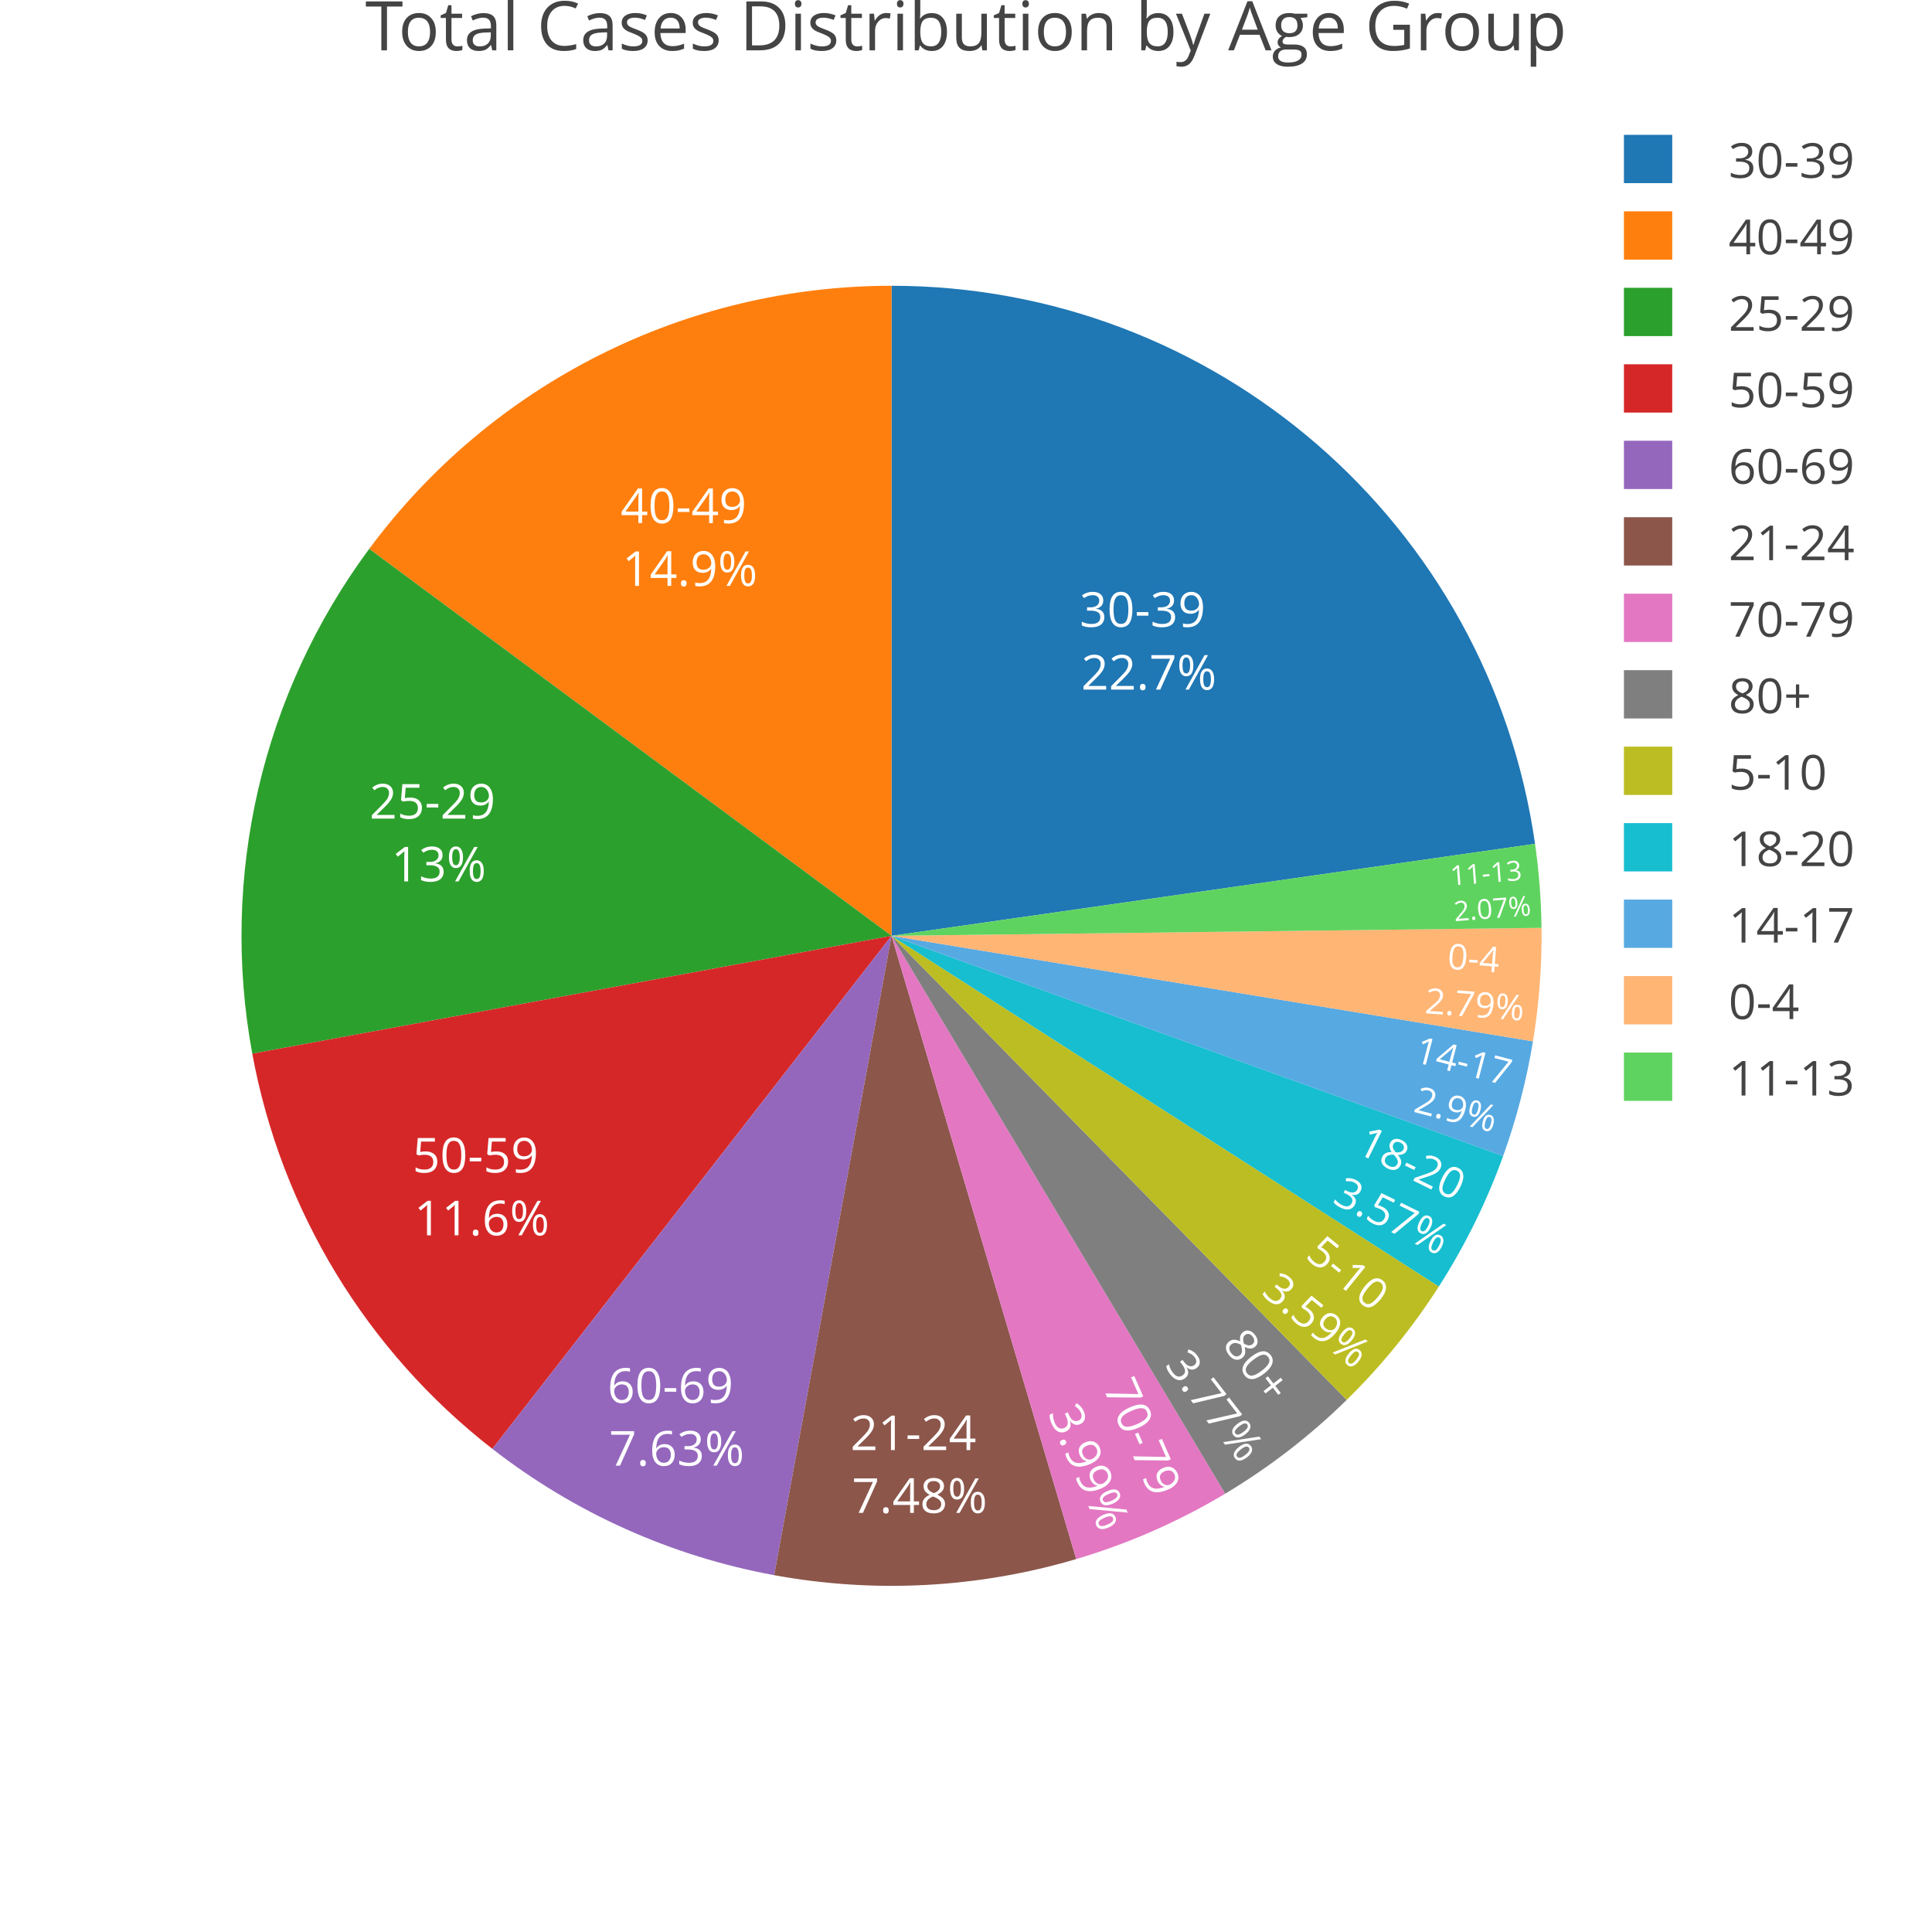
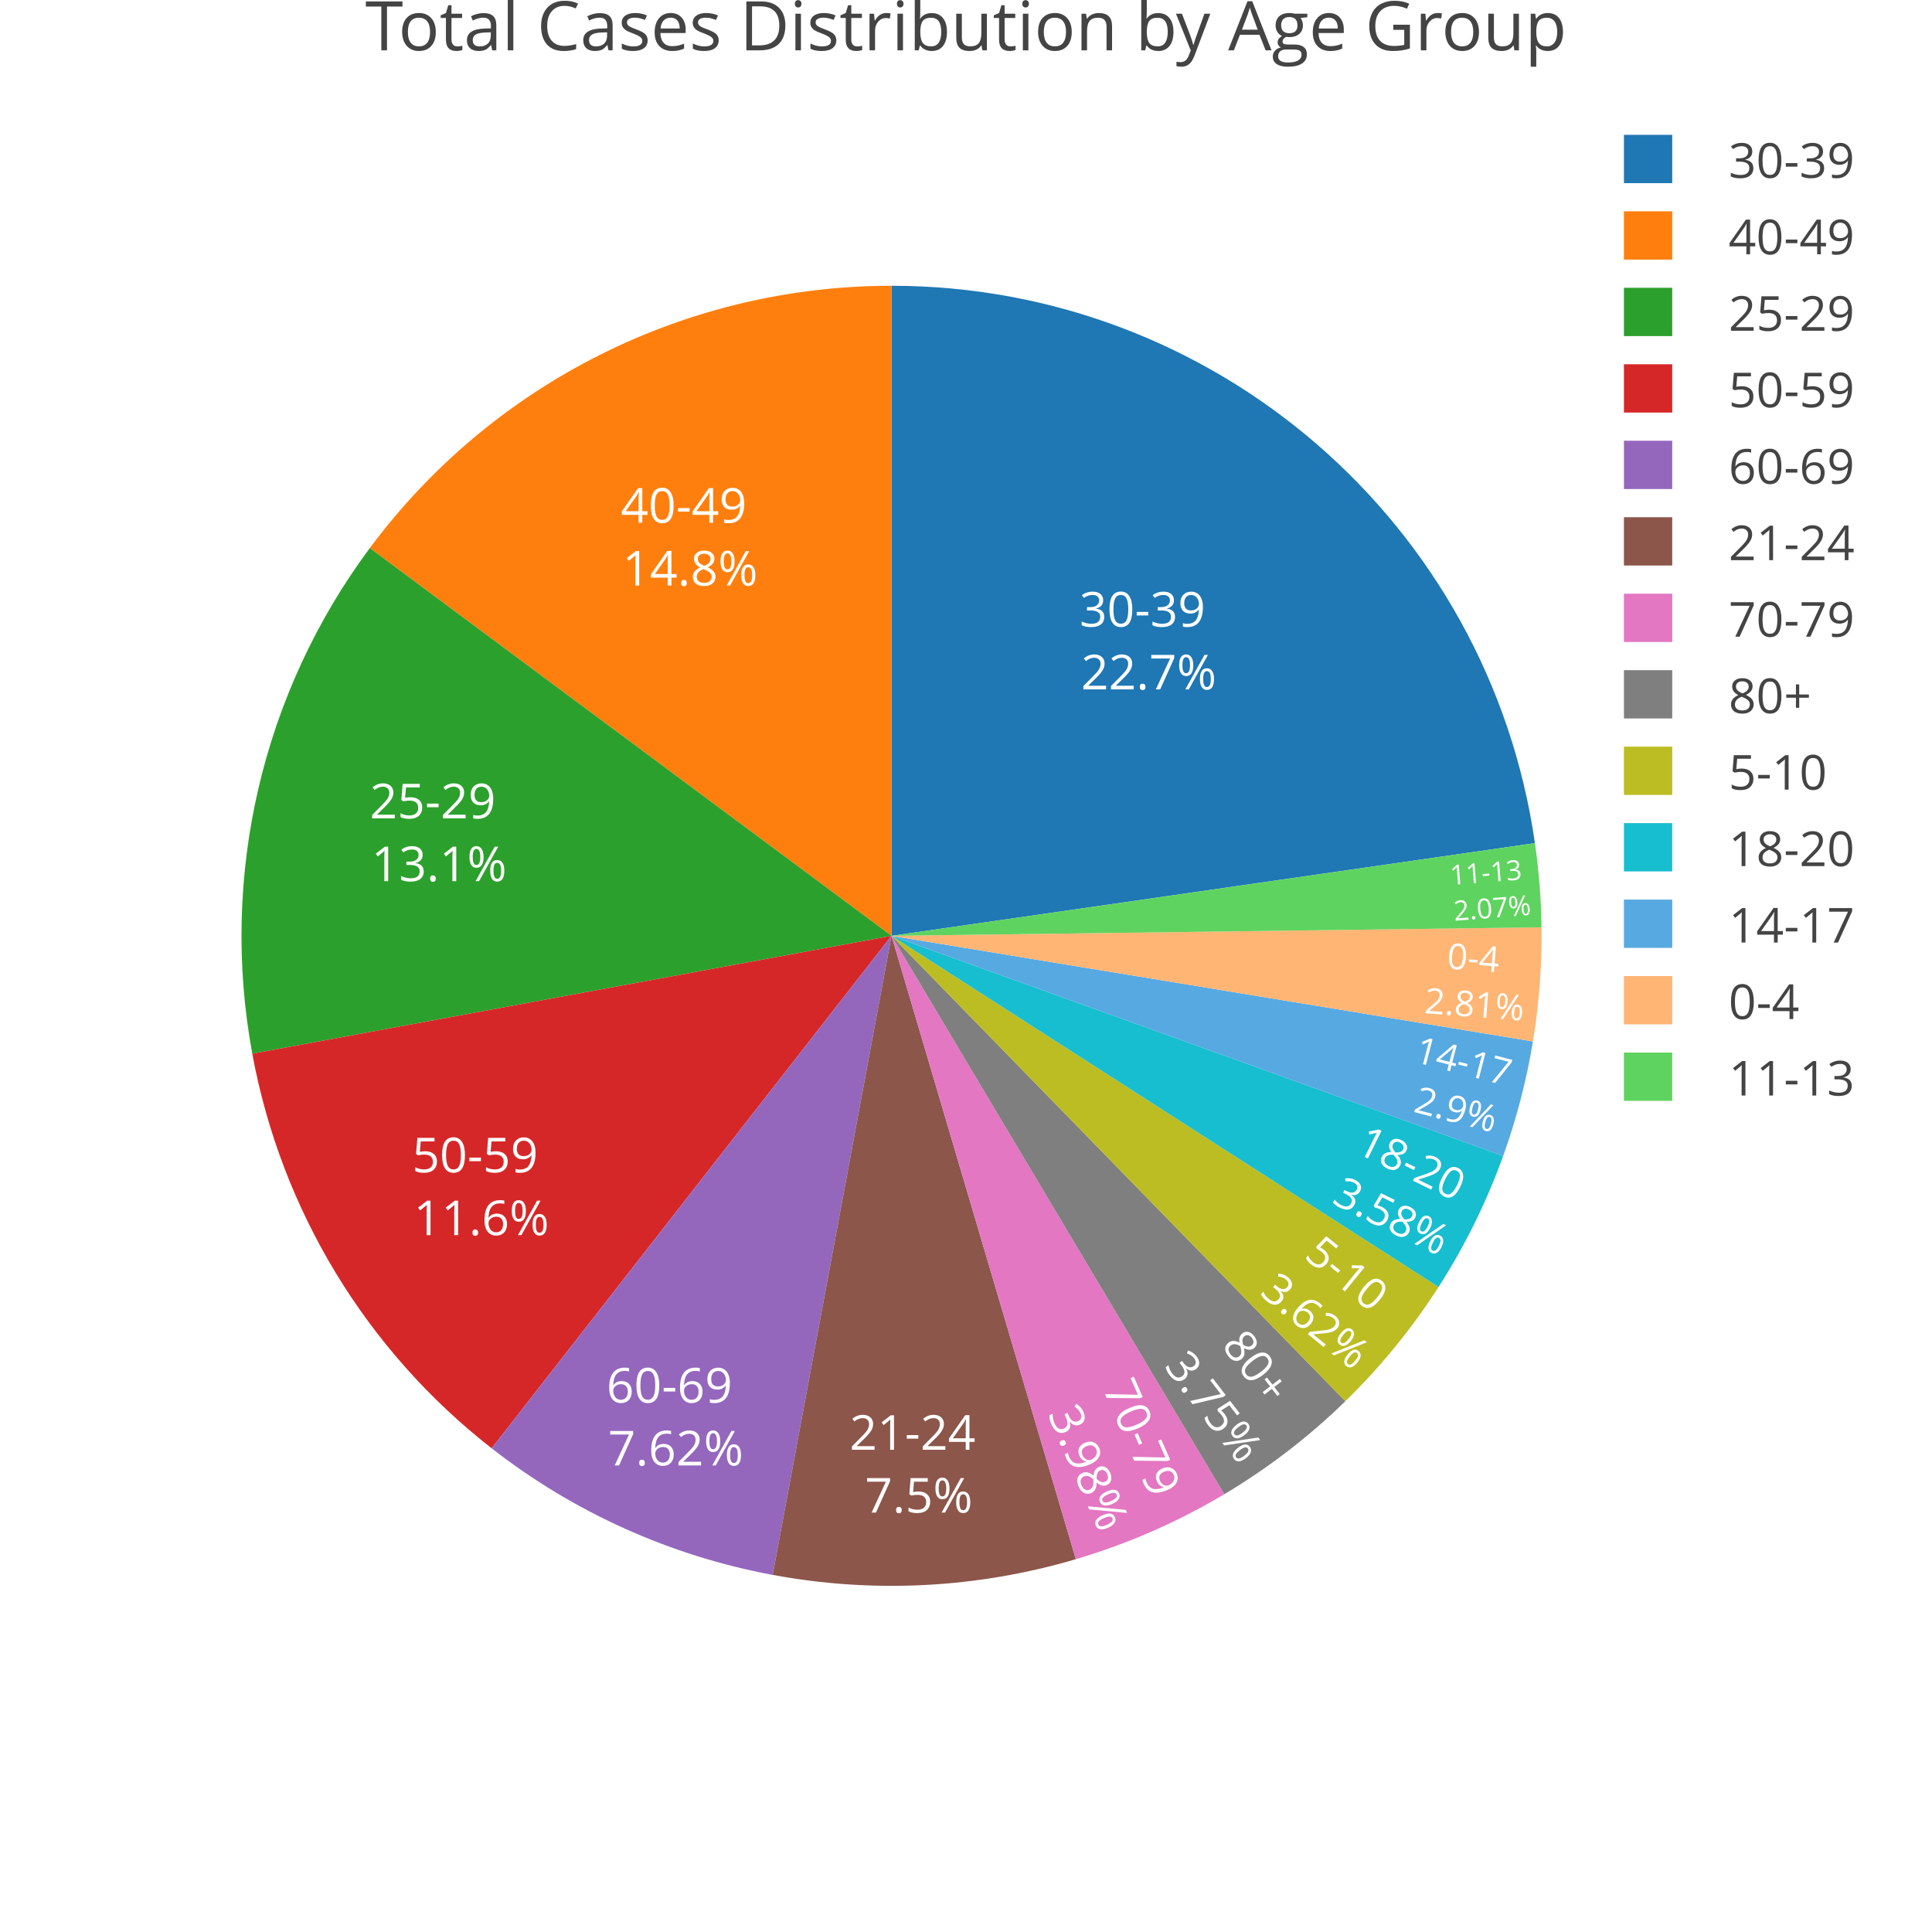
<svg xmlns="http://www.w3.org/2000/svg" class="main-svg" width="480" height="480" style="" viewBox="0 0 480 480">
  <rect x="0" y="0" width="480" height="480" style="fill: rgb(255, 255, 255); fill-opacity: 1;" />
-   <defs id="defs-7f4965">
+   <defs id="defs-99c646">
    <g class="clips" />
    <g class="gradients" />
  </defs>
  <g class="bglayer" />
  <g class="layer-below">
    <g class="imagelayer" />
    <g class="shapelayer" />
  </g>
  <g class="cartesianlayer" />
  <g class="polarlayer" />
  <g class="ternarylayer" />
  <g class="geolayer" />
  <g class="funnelarealayer" />
  <g class="pielayer">
    <g class="trace" stroke-linejoin="round" style="opacity: 1;">
      <g class="slice">
-         <path class="surface" d="M221.5,232.5l0,-161.5a161.5,161.5 0 0 1 159.875,138.645Z" style="pointer-events: all; stroke-width: 0; fill: rgb(31, 119, 180); fill-opacity: 1; stroke: rgb(68, 68, 68); stroke-opacity: 1;" />
-         <g class="slicetext">
-           <text data-notex="1" class="slicetext" transform="translate(285.4266,155.73)" text-anchor="middle" x="0" y="0" style="font-family: 'Open Sans', verdana, arial, sans-serif; font-size: 12px; fill: rgb(255, 255, 255); fill-opacity: 1; white-space: pre;">
+         <path class="surface" d="M221.5,232.5l0,-161.5a161.5,161.5 0 0 1 159.85,138.475Z" style="pointer-events: all; stroke-width: 0; fill: rgb(31, 119, 180); fill-opacity: 1; stroke: rgb(68, 68, 68); stroke-opacity: 1;" />
+         <g class="slicetext">
+           <text data-notex="1" class="slicetext" transform="translate(285.403,155.6783)" text-anchor="middle" x="0" y="0" style="font-family: 'Open Sans', verdana, arial, sans-serif; font-size: 12px; fill: rgb(255, 255, 255); fill-opacity: 1; white-space: pre;">
            <tspan class="line" dy="0em" x="0" y="0">30-39</tspan>
            <tspan class="line" dy="1.3em" x="0" y="0">22.7%</tspan>
          </text>
        </g>
      </g>
      <g class="slice">
-         <path class="surface" d="M221.5,232.5l-129.767,-96.139a161.5,161.5 0 0 1 129.767,-65.361Z" style="pointer-events: all; stroke-width: 0; fill: rgb(255, 127, 14); fill-opacity: 1; stroke: rgb(68, 68, 68); stroke-opacity: 1;" />
-         <g class="slicetext">
-           <text data-notex="1" class="slicetext" transform="translate(171.3916,129.9604)" text-anchor="middle" x="0" y="0" style="font-family: 'Open Sans', verdana, arial, sans-serif; font-size: 12px; fill: rgb(255, 255, 255); fill-opacity: 1; white-space: pre;">
+         <path class="surface" d="M221.5,232.5l-129.623,-96.334a161.5,161.5 0 0 1 129.623,-65.166Z" style="pointer-events: all; stroke-width: 0; fill: rgb(255, 127, 14); fill-opacity: 1; stroke: rgb(68, 68, 68); stroke-opacity: 1;" />
+         <g class="slicetext">
+           <text data-notex="1" class="slicetext" transform="translate(171.4432,129.8767)" text-anchor="middle" x="0" y="0" style="font-family: 'Open Sans', verdana, arial, sans-serif; font-size: 12px; fill: rgb(255, 255, 255); fill-opacity: 1; white-space: pre;">
            <tspan class="line" dy="0em" x="0" y="0">40-49</tspan>
-             <tspan class="line" dy="1.3em" x="0" y="0">14.9%</tspan>
-           </text>
-         </g>
-       </g>
-       <g class="slice">
-         <path class="surface" d="M221.5,232.5l-158.824,29.278a161.5,161.5 0 0 1 29.057,-125.417Z" style="pointer-events: all; stroke-width: 0; fill: rgb(44, 160, 44); fill-opacity: 1; stroke: rgb(68, 68, 68); stroke-opacity: 1;" />
-         <g class="slicetext">
-           <text data-notex="1" class="slicetext" transform="translate(109.0048,203.3823)" text-anchor="middle" x="0" y="0" style="font-family: 'Open Sans', verdana, arial, sans-serif; font-size: 12px; fill: rgb(255, 255, 255); fill-opacity: 1; white-space: pre;">
+             <tspan class="line" dy="1.3em" x="0" y="0">14.8%</tspan>
+           </text>
+         </g>
+       </g>
+       <g class="slice">
+         <path class="surface" d="M221.5,232.5l-158.823,29.282a161.5,161.5 0 0 1 29.201,-125.616Z" style="pointer-events: all; stroke-width: 0; fill: rgb(44, 160, 44); fill-opacity: 1; stroke: rgb(68, 68, 68); stroke-opacity: 1;" />
+         <g class="slicetext">
+           <text data-notex="1" class="slicetext" transform="translate(109.0805,203.3124)" text-anchor="middle" x="0" y="0" style="font-family: 'Open Sans', verdana, arial, sans-serif; font-size: 12px; fill: rgb(255, 255, 255); fill-opacity: 1; white-space: pre;">
            <tspan class="line" dy="0em" x="0" y="0">25-29</tspan>
-             <tspan class="line" dy="1.3em" x="0" y="0">13%</tspan>
-           </text>
-         </g>
-       </g>
-       <g class="slice">
-         <path class="surface" d="M221.5,232.5l-99.173,127.464a161.5,161.5 0 0 1 -59.651,-98.186Z" style="pointer-events: all; stroke-width: 0; fill: rgb(214, 39, 40); fill-opacity: 1; stroke: rgb(68, 68, 68); stroke-opacity: 1;" />
-         <g class="slicetext">
-           <text data-notex="1" class="slicetext" transform="translate(119.6884,291.2992)" text-anchor="middle" x="0" y="0" style="font-family: 'Open Sans', verdana, arial, sans-serif; font-size: 12px; fill: rgb(255, 255, 255); fill-opacity: 1; white-space: pre;">
+             <tspan class="line" dy="1.3em" x="0" y="0">13.1%</tspan>
+           </text>
+         </g>
+       </g>
+       <g class="slice">
+         <path class="surface" d="M221.5,232.5l-99.349,127.326a161.5,161.5 0 0 1 -59.474,-98.044Z" style="pointer-events: all; stroke-width: 0; fill: rgb(214, 39, 40); fill-opacity: 1; stroke: rgb(68, 68, 68); stroke-opacity: 1;" />
+         <g class="slicetext">
+           <text data-notex="1" class="slicetext" transform="translate(119.597,291.2602)" text-anchor="middle" x="0" y="0" style="font-family: 'Open Sans', verdana, arial, sans-serif; font-size: 12px; fill: rgb(255, 255, 255); fill-opacity: 1; white-space: pre;">
            <tspan class="line" dy="0em" x="0" y="0">50-59</tspan>
            <tspan class="line" dy="1.3em" x="0" y="0">11.6%</tspan>
          </text>
        </g>
      </g>
      <g class="slice">
-         <path class="surface" d="M221.5,232.5l-29.162,158.845a161.5,161.5 0 0 1 -70.011,-31.382Z" style="pointer-events: all; stroke-width: 0; fill: rgb(148, 103, 189); fill-opacity: 1; stroke: rgb(68, 68, 68); stroke-opacity: 1;" />
-         <g class="slicetext">
-           <text data-notex="1" class="slicetext" transform="translate(168.1212,348.5311)" text-anchor="middle" x="0" y="0" style="font-family: 'Open Sans', verdana, arial, sans-serif; font-size: 12px; fill: rgb(255, 255, 255); fill-opacity: 1; white-space: pre;">
+         <path class="surface" d="M221.5,232.5l-29.532,158.777a161.5,161.5 0 0 1 -69.817,-31.45Z" style="pointer-events: all; stroke-width: 0; fill: rgb(148, 103, 189); fill-opacity: 1; stroke: rgb(68, 68, 68); stroke-opacity: 1;" />
+         <g class="slicetext">
+           <text data-notex="1" class="slicetext" transform="translate(167.88,348.4761)" text-anchor="middle" x="0" y="0" style="font-family: 'Open Sans', verdana, arial, sans-serif; font-size: 12px; fill: rgb(255, 255, 255); fill-opacity: 1; white-space: pre;">
            <tspan class="line" dy="0em" x="0" y="0">60-69</tspan>
-             <tspan class="line" dy="1.3em" x="0" y="0">7.63%</tspan>
-           </text>
-         </g>
-       </g>
-       <g class="slice">
-         <path class="surface" d="M221.5,232.5l45.889,154.843a161.5,161.5 0 0 1 -75.051,4.002Z" style="pointer-events: all; stroke-width: 0; fill: rgb(140, 86, 75); fill-opacity: 1; stroke: rgb(68, 68, 68); stroke-opacity: 1;" />
-         <g class="slicetext">
-           <text data-notex="1" class="slicetext" transform="translate(228.4765,360.274)" text-anchor="middle" x="0" y="0" style="font-family: 'Open Sans', verdana, arial, sans-serif; font-size: 12px; fill: rgb(255, 255, 255); fill-opacity: 1; white-space: pre;">
+             <tspan class="line" dy="1.3em" x="0" y="0">7.62%</tspan>
+           </text>
+         </g>
+       </g>
+       <g class="slice">
+         <path class="surface" d="M221.5,232.5l45.79,154.873a161.5,161.5 0 0 1 -75.322,3.904Z" style="pointer-events: all; stroke-width: 0; fill: rgb(140, 86, 75); fill-opacity: 1; stroke: rgb(68, 68, 68); stroke-opacity: 1;" />
+         <g class="slicetext">
+           <text data-notex="1" class="slicetext" transform="translate(228.2774,360.197)" text-anchor="middle" x="0" y="0" style="font-family: 'Open Sans', verdana, arial, sans-serif; font-size: 12px; fill: rgb(255, 255, 255); fill-opacity: 1; white-space: pre;">
            <tspan class="line" dy="0em" x="0" y="0">21-24</tspan>
-             <tspan class="line" dy="1.3em" x="0" y="0">7.48%</tspan>
-           </text>
-         </g>
-       </g>
-       <g class="slice">
-         <path class="surface" d="M221.5,232.5l82.898,138.601a161.5,161.5 0 0 1 -37.008,16.242Z" style="pointer-events: all; stroke-width: 0; fill: rgb(227, 119, 194); fill-opacity: 1; stroke: rgb(68, 68, 68); stroke-opacity: 1;" />
-         <g class="slicetext">
-           <text data-notex="1" class="slicetext" transform="translate(280.694,359.9999)scale(0.9702621)rotate(66.30426)" text-anchor="middle" x="0" y="0" style="font-family: 'Open Sans', verdana, arial, sans-serif; font-size: 12px; fill: rgb(255, 255, 255); fill-opacity: 1; white-space: pre;">
+             <tspan class="line" dy="1.3em" x="0" y="0">7.5%</tspan>
+           </text>
+         </g>
+       </g>
+       <g class="slice">
+         <path class="surface" d="M221.5,232.5l82.67,138.737a161.5,161.5 0 0 1 -36.88,16.136Z" style="pointer-events: all; stroke-width: 0; fill: rgb(227, 119, 194); fill-opacity: 1; stroke: rgb(68, 68, 68); stroke-opacity: 1;" />
+         <g class="slicetext">
+           <text data-notex="1" class="slicetext" transform="translate(280.5663,360.1301)scale(0.967367)rotate(66.3696)" text-anchor="middle" x="0" y="0" style="font-family: 'Open Sans', verdana, arial, sans-serif; font-size: 12px; fill: rgb(255, 255, 255); fill-opacity: 1; white-space: pre;">
            <tspan class="line" dy="0em" x="0" y="0">70-79</tspan>
-             <tspan class="line" dy="1.3em" x="0" y="0">3.99%</tspan>
-           </text>
-         </g>
-       </g>
-       <g class="slice">
-         <path class="surface" d="M221.5,232.5l113.081,115.304a161.5,161.5 0 0 1 -30.184,23.297Z" style="pointer-events: all; stroke-width: 0; fill: rgb(127, 127, 127); fill-opacity: 1; stroke: rgb(68, 68, 68); stroke-opacity: 1;" />
-         <g class="slicetext">
-           <text data-notex="1" class="slicetext" transform="translate(310.1883,342.7611)scale(0.9283331)rotate(52.33692)" text-anchor="middle" x="0" y="0" style="font-family: 'Open Sans', verdana, arial, sans-serif; font-size: 12px; fill: rgb(255, 255, 255); fill-opacity: 1; white-space: pre;">
+             <tspan class="line" dy="1.3em" x="0" y="0">3.98%</tspan>
+           </text>
+         </g>
+       </g>
+       <g class="slice">
+         <path class="surface" d="M221.5,232.5l112.752,115.626a161.5,161.5 0 0 1 -30.081,23.111Z" style="pointer-events: all; stroke-width: 0; fill: rgb(127, 127, 127); fill-opacity: 1; stroke: rgb(68, 68, 68); stroke-opacity: 1;" />
+         <g class="slicetext">
+           <text data-notex="1" class="slicetext" transform="translate(309.9808,343.0309)scale(0.9247083)rotate(52.46563)" text-anchor="middle" x="0" y="0" style="font-family: 'Open Sans', verdana, arial, sans-serif; font-size: 12px; fill: rgb(255, 255, 255); fill-opacity: 1; white-space: pre;">
            <tspan class="line" dy="0em" x="0" y="0">80+</tspan>
-             <tspan class="line" dy="1.3em" x="0" y="0">3.77%</tspan>
-           </text>
-         </g>
-       </g>
-       <g class="slice">
-         <path class="surface" d="M221.5,232.5l135.982,87.127a161.5,161.5 0 0 1 -22.901,28.176Z" style="pointer-events: all; stroke-width: 0; fill: rgb(188, 189, 34); fill-opacity: 1; stroke: rgb(68, 68, 68); stroke-opacity: 1;" />
-         <g class="slicetext">
-           <text data-notex="1" class="slicetext" transform="translate(333.5993,320.0912)scale(0.8941224)rotate(39.10314)" text-anchor="middle" x="0" y="0" style="font-family: 'Open Sans', verdana, arial, sans-serif; font-size: 12px; fill: rgb(255, 255, 255); fill-opacity: 1; white-space: pre;">
+             <tspan class="line" dy="1.3em" x="0" y="0">3.75%</tspan>
+           </text>
+         </g>
+       </g>
+       <g class="slice">
+         <path class="surface" d="M221.5,232.5l135.903,87.25a161.5,161.5 0 0 1 -23.152,28.376Z" style="pointer-events: all; stroke-width: 0; fill: rgb(188, 189, 34); fill-opacity: 1; stroke: rgb(68, 68, 68); stroke-opacity: 1;" />
+         <g class="slicetext">
+           <text data-notex="1" class="slicetext" transform="translate(333.3438,320.2041)scale(0.9000638)rotate(39.21075)" text-anchor="middle" x="0" y="0" style="font-family: 'Open Sans', verdana, arial, sans-serif; font-size: 12px; fill: rgb(255, 255, 255); fill-opacity: 1; white-space: pre;">
            <tspan class="line" dy="0em" x="0" y="0">5-10</tspan>
-             <tspan class="line" dy="1.3em" x="0" y="0">3.59%</tspan>
-           </text>
-         </g>
-       </g>
-       <g class="slice">
-         <path class="surface" d="M221.5,232.5l151.953,54.703a161.5,161.5 0 0 1 -15.971,32.424Z" style="pointer-events: all; stroke-width: 0; fill: rgb(23, 190, 207); fill-opacity: 1; stroke: rgb(68, 68, 68); stroke-opacity: 1;" />
-         <g class="slicetext">
-           <text data-notex="1" class="slicetext" transform="translate(350.3615,292.9404)scale(0.890973)rotate(26.22385)" text-anchor="middle" x="0" y="0" style="font-family: 'Open Sans', verdana, arial, sans-serif; font-size: 12px; fill: rgb(255, 255, 255); fill-opacity: 1; white-space: pre;">
+             <tspan class="line" dy="1.3em" x="0" y="0">3.62%</tspan>
+           </text>
+         </g>
+       </g>
+       <g class="slice">
+         <path class="surface" d="M221.5,232.5l151.955,54.698a161.5,161.5 0 0 1 -16.052,32.552Z" style="pointer-events: all; stroke-width: 0; fill: rgb(23, 190, 207); fill-opacity: 1; stroke: rgb(68, 68, 68); stroke-opacity: 1;" />
+         <g class="slicetext">
+           <text data-notex="1" class="slicetext" transform="translate(350.2821,292.9603)scale(0.8938384)rotate(26.24868)" text-anchor="middle" x="0" y="0" style="font-family: 'Open Sans', verdana, arial, sans-serif; font-size: 12px; fill: rgb(255, 255, 255); fill-opacity: 1; white-space: pre;">
            <tspan class="line" dy="0em" x="0" y="0">18-20</tspan>
-             <tspan class="line" dy="1.3em" x="0" y="0">3.57%</tspan>
-           </text>
-         </g>
-       </g>
-       <g class="slice">
-         <path class="surface" d="M221.5,232.5l159.358,26.216a161.5,161.5 0 0 1 -7.405,28.488Z" style="pointer-events: all; stroke-width: 0; fill: rgb(87, 169, 226); fill-opacity: 1; stroke: rgb(68, 68, 68); stroke-opacity: 1;" />
-         <g class="slicetext">
-           <text data-notex="1" class="slicetext" transform="translate(363.9803,267.0937)scale(0.7734464)rotate(14.57044)" text-anchor="middle" x="0" y="0" style="font-family: 'Open Sans', verdana, arial, sans-serif; font-size: 12px; fill: rgb(255, 255, 255); fill-opacity: 1; white-space: pre;">
+             <tspan class="line" dy="1.3em" x="0" y="0">3.58%</tspan>
+           </text>
+         </g>
+       </g>
+       <g class="slice">
+         <path class="surface" d="M221.5,232.5l159.353,26.247a161.5,161.5 0 0 1 -7.398,28.451Z" style="pointer-events: all; stroke-width: 0; fill: rgb(87, 169, 226); fill-opacity: 1; stroke: rgb(68, 68, 68); stroke-opacity: 1;" />
+         <g class="slicetext">
+           <text data-notex="1" class="slicetext" transform="translate(363.9923,267.1114)scale(0.7726446)rotate(14.57501)" text-anchor="middle" x="0" y="0" style="font-family: 'Open Sans', verdana, arial, sans-serif; font-size: 12px; fill: rgb(255, 255, 255); fill-opacity: 1; white-space: pre;">
            <tspan class="line" dy="0em" x="0" y="0">14-17</tspan>
            <tspan class="line" dy="1.3em" x="0" y="0">2.9%</tspan>
          </text>
        </g>
      </g>
      <g class="slice">
-         <path class="surface" d="M221.5,232.5l161.488,-1.977a161.5,161.5 0 0 1 -2.13,28.193Z" style="pointer-events: all; stroke-width: 0; fill: rgb(255, 181, 116); fill-opacity: 1; stroke: rgb(68, 68, 68); stroke-opacity: 1;" />
-         <g class="slicetext">
-           <text data-notex="1" class="slicetext" transform="translate(367.0439,241.2486)scale(0.7333215)rotate(4.320177)" text-anchor="middle" x="0" y="0" style="font-family: 'Open Sans', verdana, arial, sans-serif; font-size: 12px; fill: rgb(255, 255, 255); fill-opacity: 1; white-space: pre;">
+         <path class="surface" d="M221.5,232.5l161.486,-2.112a161.5,161.5 0 0 1 -2.133,28.358Z" style="pointer-events: all; stroke-width: 0; fill: rgb(255, 181, 116); fill-opacity: 1; stroke: rgb(68, 68, 68); stroke-opacity: 1;" />
+         <g class="slicetext">
+           <text data-notex="1" class="slicetext" transform="translate(366.9714,241.1861)scale(0.7367911)rotate(4.301982)" text-anchor="middle" x="0" y="0" style="font-family: 'Open Sans', verdana, arial, sans-serif; font-size: 12px; fill: rgb(255, 255, 255); fill-opacity: 1; white-space: pre;">
            <tspan class="line" dy="0em" x="0" y="0">0-4</tspan>
-             <tspan class="line" dy="1.3em" x="0" y="0">2.79%</tspan>
-           </text>
-         </g>
-       </g>
-       <g class="slice">
-         <path class="surface" d="M221.5,232.5l159.875,-22.855a161.5,161.5 0 0 1 1.613,20.878Z" style="pointer-events: all; stroke-width: 0; fill: rgb(95, 211, 95); fill-opacity: 1; stroke: rgb(68, 68, 68); stroke-opacity: 1;" />
-         <g class="slicetext">
-           <text data-notex="1" class="slicetext" transform="translate(370.259,219.2555)scale(0.5709899)rotate(-4.418643)" text-anchor="middle" x="0" y="0" style="font-family: 'Open Sans', verdana, arial, sans-serif; font-size: 12px; fill: rgb(255, 255, 255); fill-opacity: 1; white-space: pre;">
+             <tspan class="line" dy="1.3em" x="0" y="0">2.81%</tspan>
+           </text>
+         </g>
+       </g>
+       <g class="slice">
+         <path class="surface" d="M221.5,232.5l159.85,-23.025a161.5,161.5 0 0 1 1.636,20.913Z" style="pointer-events: all; stroke-width: 0; fill: rgb(95, 211, 95); fill-opacity: 1; stroke: rgb(68, 68, 68); stroke-opacity: 1;" />
+         <g class="slicetext">
+           <text data-notex="1" class="slicetext" transform="translate(370.2275,219.1138)scale(0.5718523)rotate(-4.472792)" text-anchor="middle" x="0" y="0" style="font-family: 'Open Sans', verdana, arial, sans-serif; font-size: 12px; fill: rgb(255, 255, 255); fill-opacity: 1; white-space: pre;">
            <tspan class="line" dy="0em" x="0" y="0">11-13</tspan>
            <tspan class="line" dy="1.3em" x="0" y="0">2.07%</tspan>
          </text>
        </g>
      </g>
    </g>
  </g>
  <g class="treemaplayer" />
  <g class="sunburstlayer" />
  <g class="glimages" />
-   <defs id="topdefs-7f4965">
+   <defs id="topdefs-99c646">
    <g class="clips" />
-     <clipPath id="legend7f4965">
+     <clipPath id="legend99c646">
      <rect width="81" height="257" x="0" y="0" />
    </clipPath>
  </defs>
  <g class="layer-above">
    <g class="imagelayer" />
    <g class="shapelayer" />
  </g>
  <g class="infolayer">
    <g class="legend" pointer-events="all" transform="translate(389.46, 25)">
      <rect class="bg" shape-rendering="crispEdges" style="stroke: rgb(68, 68, 68); stroke-opacity: 1; fill: rgb(255, 255, 255); fill-opacity: 1; stroke-width: 0px;" width="81" height="257" x="0" y="0" />
-       <g class="scrollbox" transform="translate(0, 0)" clip-path="url('#legend7f4965')">
+       <g class="scrollbox" transform="translate(0, 0)" clip-path="url('#legend99c646')">
        <g class="groups">
          <g class="traces" style="opacity: 1;" transform="translate(0, 14.5)">
            <text class="legendtext" text-anchor="start" x="40" y="4.68" style="font-family: 'Open Sans', verdana, arial, sans-serif; font-size: 12px; fill: rgb(68, 68, 68); fill-opacity: 1; white-space: pre;">30-39</text>
            <g class="layers" style="opacity: 1;">
              <g class="legendfill" />
              <g class="legendlines" />
              <g class="legendsymbols">
                <g class="legendpoints">
                  <path class="legendpie" d="M6,6H-6V-6H6Z" transform="translate(20,0)" style="stroke-width: 0; fill: rgb(31, 119, 180); fill-opacity: 1; stroke: rgb(68, 68, 68); stroke-opacity: 1;" />
                </g>
              </g>
            </g>
            <rect class="legendtoggle" x="0" y="-9.5" width="75.969" height="19" style="fill: rgb(0, 0, 0); fill-opacity: 0;" />
          </g>
          <g class="traces" style="opacity: 1;" transform="translate(0, 33.5)">
            <text class="legendtext" text-anchor="start" x="40" y="4.68" style="font-family: 'Open Sans', verdana, arial, sans-serif; font-size: 12px; fill: rgb(68, 68, 68); fill-opacity: 1; white-space: pre;">40-49</text>
            <g class="layers" style="opacity: 1;">
              <g class="legendfill" />
              <g class="legendlines" />
              <g class="legendsymbols">
                <g class="legendpoints">
                  <path class="legendpie" d="M6,6H-6V-6H6Z" transform="translate(20,0)" style="stroke-width: 0; fill: rgb(255, 127, 14); fill-opacity: 1; stroke: rgb(68, 68, 68); stroke-opacity: 1;" />
                </g>
              </g>
            </g>
            <rect class="legendtoggle" x="0" y="-9.5" width="75.969" height="19" style="fill: rgb(0, 0, 0); fill-opacity: 0;" />
          </g>
          <g class="traces" style="opacity: 1;" transform="translate(0, 52.5)">
            <text class="legendtext" text-anchor="start" x="40" y="4.68" style="font-family: 'Open Sans', verdana, arial, sans-serif; font-size: 12px; fill: rgb(68, 68, 68); fill-opacity: 1; white-space: pre;">25-29</text>
            <g class="layers" style="opacity: 1;">
              <g class="legendfill" />
              <g class="legendlines" />
              <g class="legendsymbols">
                <g class="legendpoints">
                  <path class="legendpie" d="M6,6H-6V-6H6Z" transform="translate(20,0)" style="stroke-width: 0; fill: rgb(44, 160, 44); fill-opacity: 1; stroke: rgb(68, 68, 68); stroke-opacity: 1;" />
                </g>
              </g>
            </g>
            <rect class="legendtoggle" x="0" y="-9.5" width="75.969" height="19" style="fill: rgb(0, 0, 0); fill-opacity: 0;" />
          </g>
          <g class="traces" style="opacity: 1;" transform="translate(0, 71.5)">
            <text class="legendtext" text-anchor="start" x="40" y="4.68" style="font-family: 'Open Sans', verdana, arial, sans-serif; font-size: 12px; fill: rgb(68, 68, 68); fill-opacity: 1; white-space: pre;">50-59</text>
            <g class="layers" style="opacity: 1;">
              <g class="legendfill" />
              <g class="legendlines" />
              <g class="legendsymbols">
                <g class="legendpoints">
                  <path class="legendpie" d="M6,6H-6V-6H6Z" transform="translate(20,0)" style="stroke-width: 0; fill: rgb(214, 39, 40); fill-opacity: 1; stroke: rgb(68, 68, 68); stroke-opacity: 1;" />
                </g>
              </g>
            </g>
            <rect class="legendtoggle" x="0" y="-9.5" width="75.969" height="19" style="fill: rgb(0, 0, 0); fill-opacity: 0;" />
          </g>
          <g class="traces" style="opacity: 1;" transform="translate(0, 90.5)">
            <text class="legendtext" text-anchor="start" x="40" y="4.68" style="font-family: 'Open Sans', verdana, arial, sans-serif; font-size: 12px; fill: rgb(68, 68, 68); fill-opacity: 1; white-space: pre;">60-69</text>
            <g class="layers" style="opacity: 1;">
              <g class="legendfill" />
              <g class="legendlines" />
              <g class="legendsymbols">
                <g class="legendpoints">
                  <path class="legendpie" d="M6,6H-6V-6H6Z" transform="translate(20,0)" style="stroke-width: 0; fill: rgb(148, 103, 189); fill-opacity: 1; stroke: rgb(68, 68, 68); stroke-opacity: 1;" />
                </g>
              </g>
            </g>
            <rect class="legendtoggle" x="0" y="-9.5" width="75.969" height="19" style="fill: rgb(0, 0, 0); fill-opacity: 0;" />
          </g>
          <g class="traces" style="opacity: 1;" transform="translate(0, 109.5)">
            <text class="legendtext" text-anchor="start" x="40" y="4.68" style="font-family: 'Open Sans', verdana, arial, sans-serif; font-size: 12px; fill: rgb(68, 68, 68); fill-opacity: 1; white-space: pre;">21-24</text>
            <g class="layers" style="opacity: 1;">
              <g class="legendfill" />
              <g class="legendlines" />
              <g class="legendsymbols">
                <g class="legendpoints">
                  <path class="legendpie" d="M6,6H-6V-6H6Z" transform="translate(20,0)" style="stroke-width: 0; fill: rgb(140, 86, 75); fill-opacity: 1; stroke: rgb(68, 68, 68); stroke-opacity: 1;" />
                </g>
              </g>
            </g>
            <rect class="legendtoggle" x="0" y="-9.5" width="75.969" height="19" style="fill: rgb(0, 0, 0); fill-opacity: 0;" />
          </g>
          <g class="traces" style="opacity: 1;" transform="translate(0, 128.5)">
            <text class="legendtext" text-anchor="start" x="40" y="4.68" style="font-family: 'Open Sans', verdana, arial, sans-serif; font-size: 12px; fill: rgb(68, 68, 68); fill-opacity: 1; white-space: pre;">70-79</text>
            <g class="layers" style="opacity: 1;">
              <g class="legendfill" />
              <g class="legendlines" />
              <g class="legendsymbols">
                <g class="legendpoints">
                  <path class="legendpie" d="M6,6H-6V-6H6Z" transform="translate(20,0)" style="stroke-width: 0; fill: rgb(227, 119, 194); fill-opacity: 1; stroke: rgb(68, 68, 68); stroke-opacity: 1;" />
                </g>
              </g>
            </g>
            <rect class="legendtoggle" x="0" y="-9.5" width="75.969" height="19" style="fill: rgb(0, 0, 0); fill-opacity: 0;" />
          </g>
          <g class="traces" style="opacity: 1;" transform="translate(0, 147.5)">
            <text class="legendtext" text-anchor="start" x="40" y="4.68" style="font-family: 'Open Sans', verdana, arial, sans-serif; font-size: 12px; fill: rgb(68, 68, 68); fill-opacity: 1; white-space: pre;">80+</text>
            <g class="layers" style="opacity: 1;">
              <g class="legendfill" />
              <g class="legendlines" />
              <g class="legendsymbols">
                <g class="legendpoints">
                  <path class="legendpie" d="M6,6H-6V-6H6Z" transform="translate(20,0)" style="stroke-width: 0; fill: rgb(127, 127, 127); fill-opacity: 1; stroke: rgb(68, 68, 68); stroke-opacity: 1;" />
                </g>
              </g>
            </g>
            <rect class="legendtoggle" x="0" y="-9.5" width="75.969" height="19" style="fill: rgb(0, 0, 0); fill-opacity: 0;" />
          </g>
          <g class="traces" style="opacity: 1;" transform="translate(0, 166.5)">
            <text class="legendtext" text-anchor="start" x="40" y="4.68" style="font-family: 'Open Sans', verdana, arial, sans-serif; font-size: 12px; fill: rgb(68, 68, 68); fill-opacity: 1; white-space: pre;">5-10</text>
            <g class="layers" style="opacity: 1;">
              <g class="legendfill" />
              <g class="legendlines" />
              <g class="legendsymbols">
                <g class="legendpoints">
                  <path class="legendpie" d="M6,6H-6V-6H6Z" transform="translate(20,0)" style="stroke-width: 0; fill: rgb(188, 189, 34); fill-opacity: 1; stroke: rgb(68, 68, 68); stroke-opacity: 1;" />
                </g>
              </g>
            </g>
            <rect class="legendtoggle" x="0" y="-9.5" width="75.969" height="19" style="fill: rgb(0, 0, 0); fill-opacity: 0;" />
          </g>
          <g class="traces" style="opacity: 1;" transform="translate(0, 185.5)">
            <text class="legendtext" text-anchor="start" x="40" y="4.68" style="font-family: 'Open Sans', verdana, arial, sans-serif; font-size: 12px; fill: rgb(68, 68, 68); fill-opacity: 1; white-space: pre;">18-20</text>
            <g class="layers" style="opacity: 1;">
              <g class="legendfill" />
              <g class="legendlines" />
              <g class="legendsymbols">
                <g class="legendpoints">
                  <path class="legendpie" d="M6,6H-6V-6H6Z" transform="translate(20,0)" style="stroke-width: 0; fill: rgb(23, 190, 207); fill-opacity: 1; stroke: rgb(68, 68, 68); stroke-opacity: 1;" />
                </g>
              </g>
            </g>
            <rect class="legendtoggle" x="0" y="-9.5" width="75.969" height="19" style="fill: rgb(0, 0, 0); fill-opacity: 0;" />
          </g>
          <g class="traces" style="opacity: 1;" transform="translate(0, 204.5)">
            <text class="legendtext" text-anchor="start" x="40" y="4.68" style="font-family: 'Open Sans', verdana, arial, sans-serif; font-size: 12px; fill: rgb(68, 68, 68); fill-opacity: 1; white-space: pre;">14-17</text>
            <g class="layers" style="opacity: 1;">
              <g class="legendfill" />
              <g class="legendlines" />
              <g class="legendsymbols">
                <g class="legendpoints">
                  <path class="legendpie" d="M6,6H-6V-6H6Z" transform="translate(20,0)" style="stroke-width: 0; fill: rgb(87, 169, 226); fill-opacity: 1; stroke: rgb(68, 68, 68); stroke-opacity: 1;" />
                </g>
              </g>
            </g>
            <rect class="legendtoggle" x="0" y="-9.5" width="75.969" height="19" style="fill: rgb(0, 0, 0); fill-opacity: 0;" />
          </g>
          <g class="traces" style="opacity: 1;" transform="translate(0, 223.5)">
            <text class="legendtext" text-anchor="start" x="40" y="4.68" style="font-family: 'Open Sans', verdana, arial, sans-serif; font-size: 12px; fill: rgb(68, 68, 68); fill-opacity: 1; white-space: pre;">0-4</text>
            <g class="layers" style="opacity: 1;">
              <g class="legendfill" />
              <g class="legendlines" />
              <g class="legendsymbols">
                <g class="legendpoints">
                  <path class="legendpie" d="M6,6H-6V-6H6Z" transform="translate(20,0)" style="stroke-width: 0; fill: rgb(255, 181, 116); fill-opacity: 1; stroke: rgb(68, 68, 68); stroke-opacity: 1;" />
                </g>
              </g>
            </g>
            <rect class="legendtoggle" x="0" y="-9.5" width="75.969" height="19" style="fill: rgb(0, 0, 0); fill-opacity: 0;" />
          </g>
          <g class="traces" style="opacity: 1;" transform="translate(0, 242.5)">
            <text class="legendtext" text-anchor="start" x="40" y="4.68" style="font-family: 'Open Sans', verdana, arial, sans-serif; font-size: 12px; fill: rgb(68, 68, 68); fill-opacity: 1; white-space: pre;">11-13</text>
            <g class="layers" style="opacity: 1;">
              <g class="legendfill" />
              <g class="legendlines" />
              <g class="legendsymbols">
                <g class="legendpoints">
                  <path class="legendpie" d="M6,6H-6V-6H6Z" transform="translate(20,0)" style="stroke-width: 0; fill: rgb(95, 211, 95); fill-opacity: 1; stroke: rgb(68, 68, 68); stroke-opacity: 1;" />
                </g>
              </g>
            </g>
            <rect class="legendtoggle" x="0" y="-9.5" width="75.969" height="19" style="fill: rgb(0, 0, 0); fill-opacity: 0;" />
          </g>
        </g>
      </g>
      <rect class="scrollbar" rx="20" ry="3" width="0" height="0" style="fill: rgb(128, 139, 164); fill-opacity: 1;" x="0" y="0" />
    </g>
    <g class="g-gtitle">
      <text class="gtitle" x="240" y="12.5" text-anchor="middle" dy="0em" style="font-family: 'Open Sans', verdana, arial, sans-serif; font-size: 17px; fill: rgb(68, 68, 68); opacity: 1; font-weight: normal; white-space: pre;">Total Cases Distribution by Age Group</text>
    </g>
  </g>
</svg>
